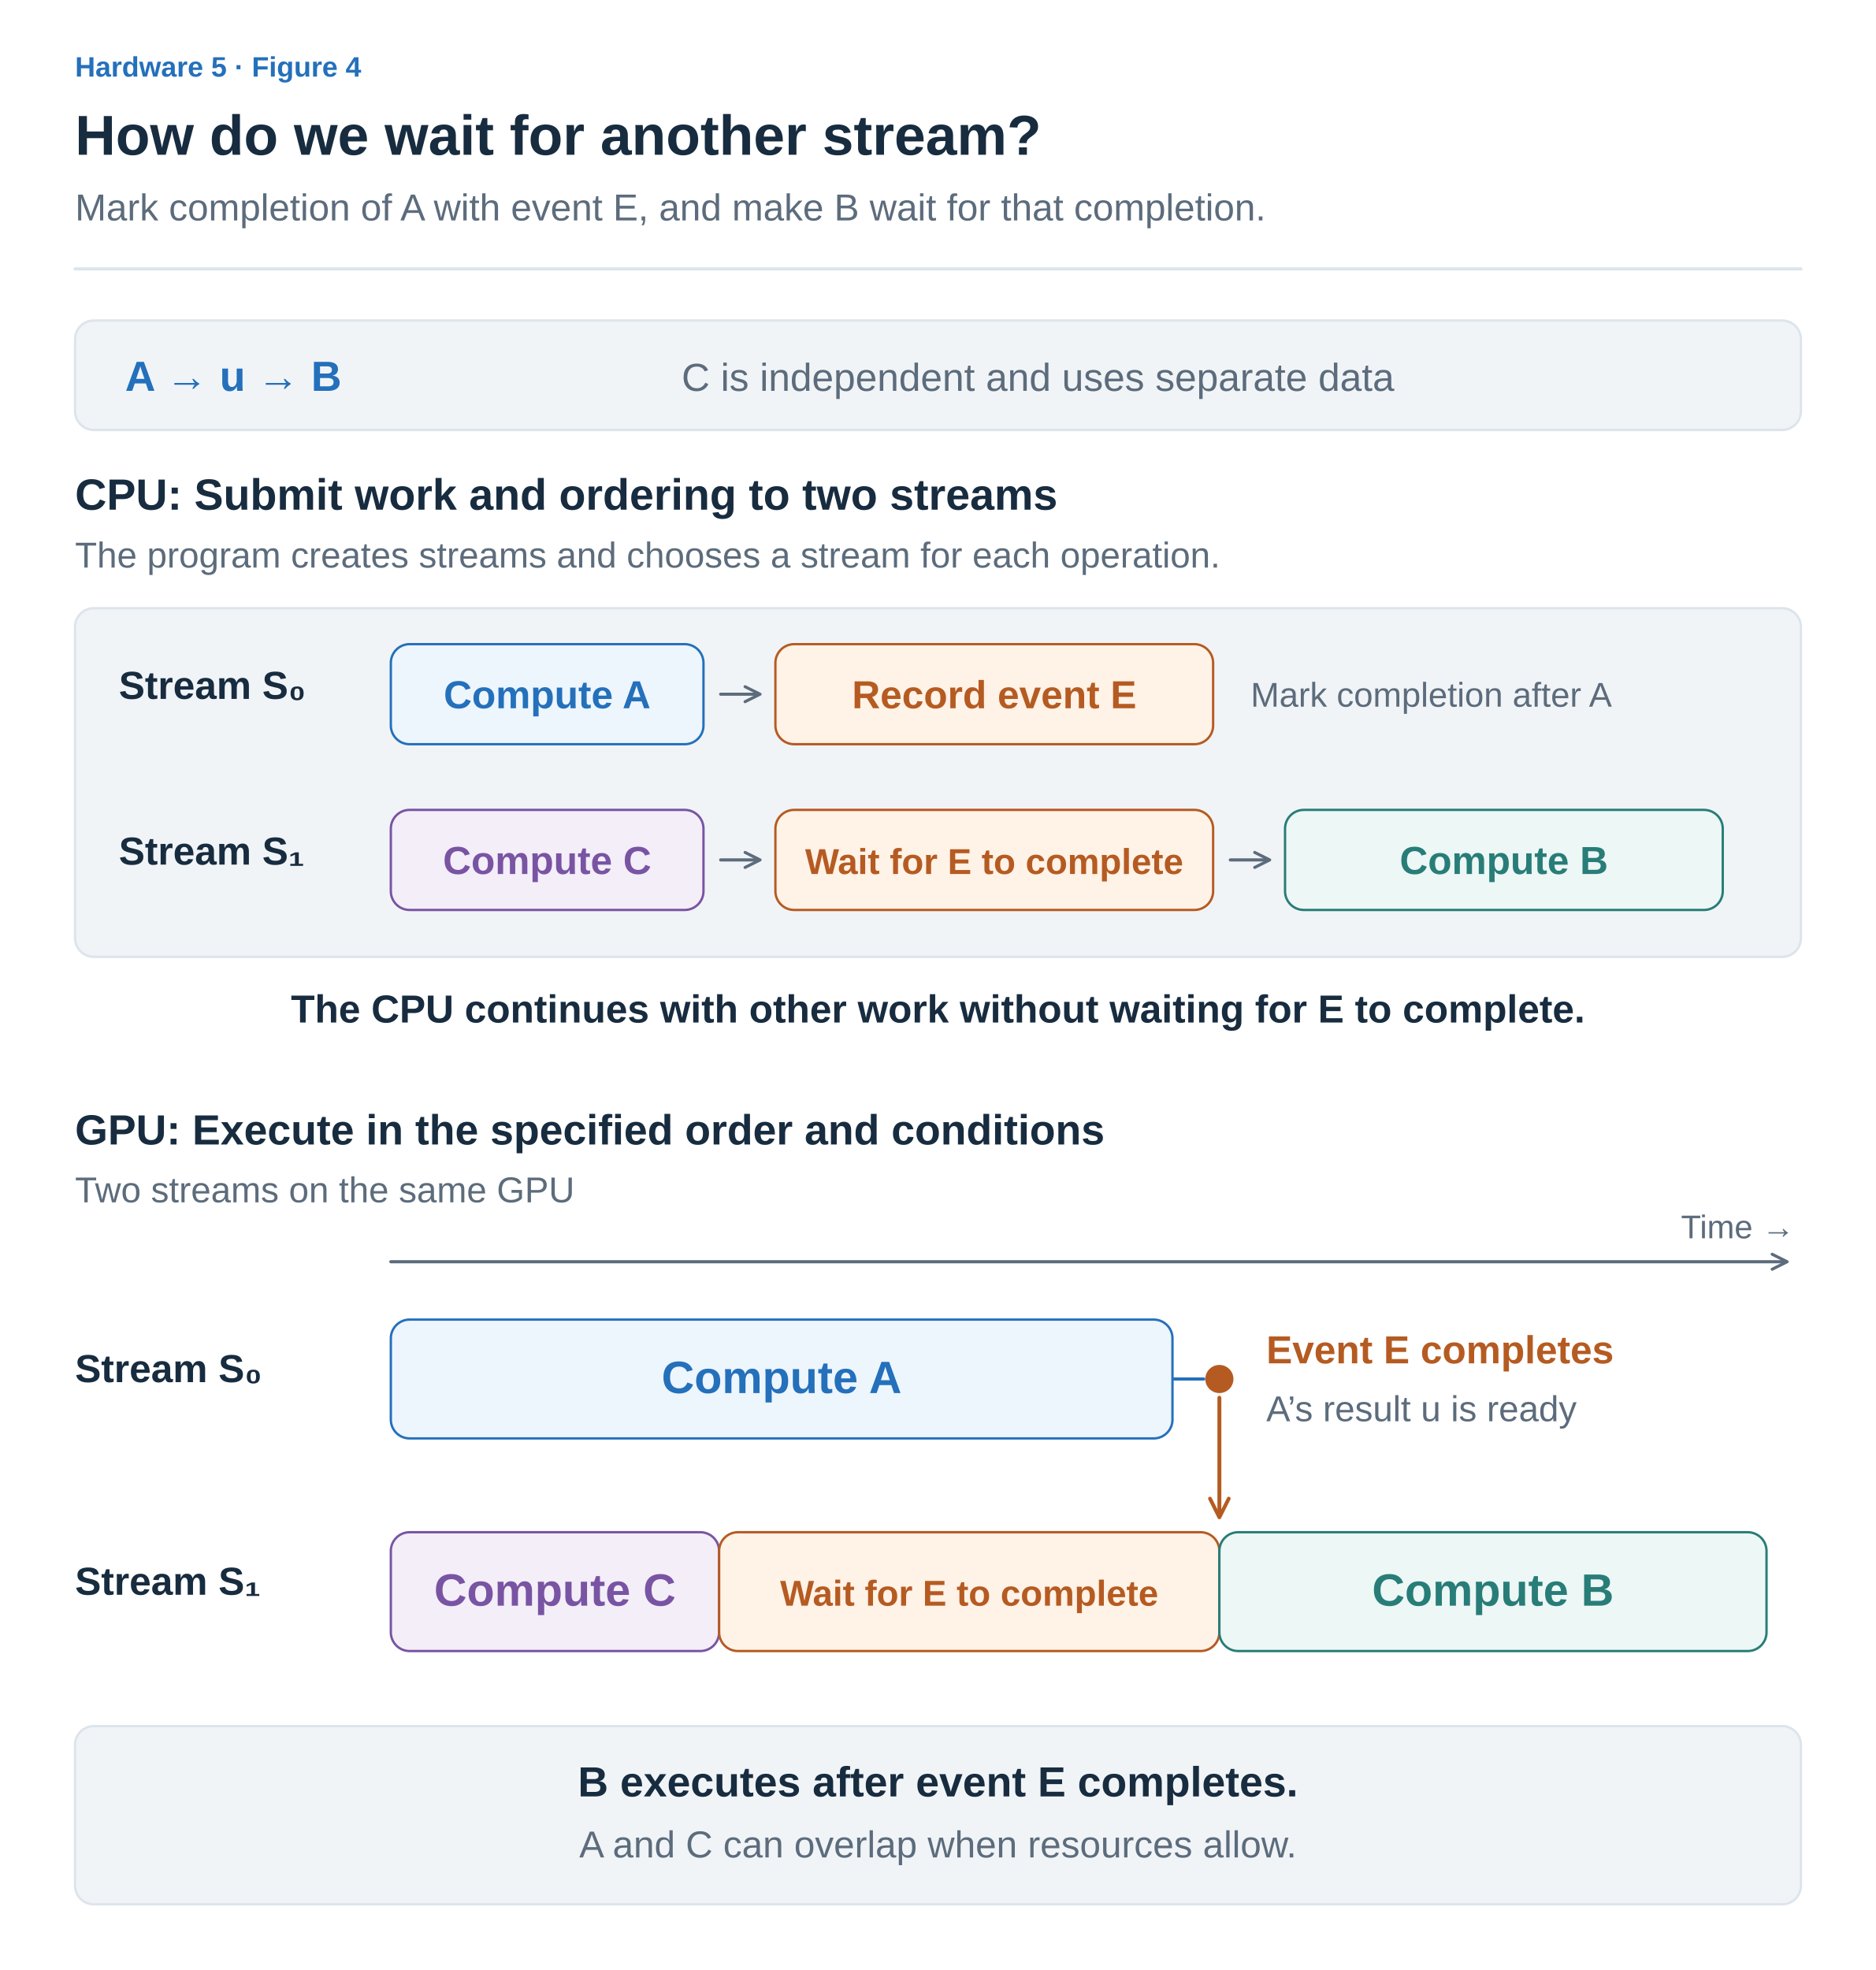
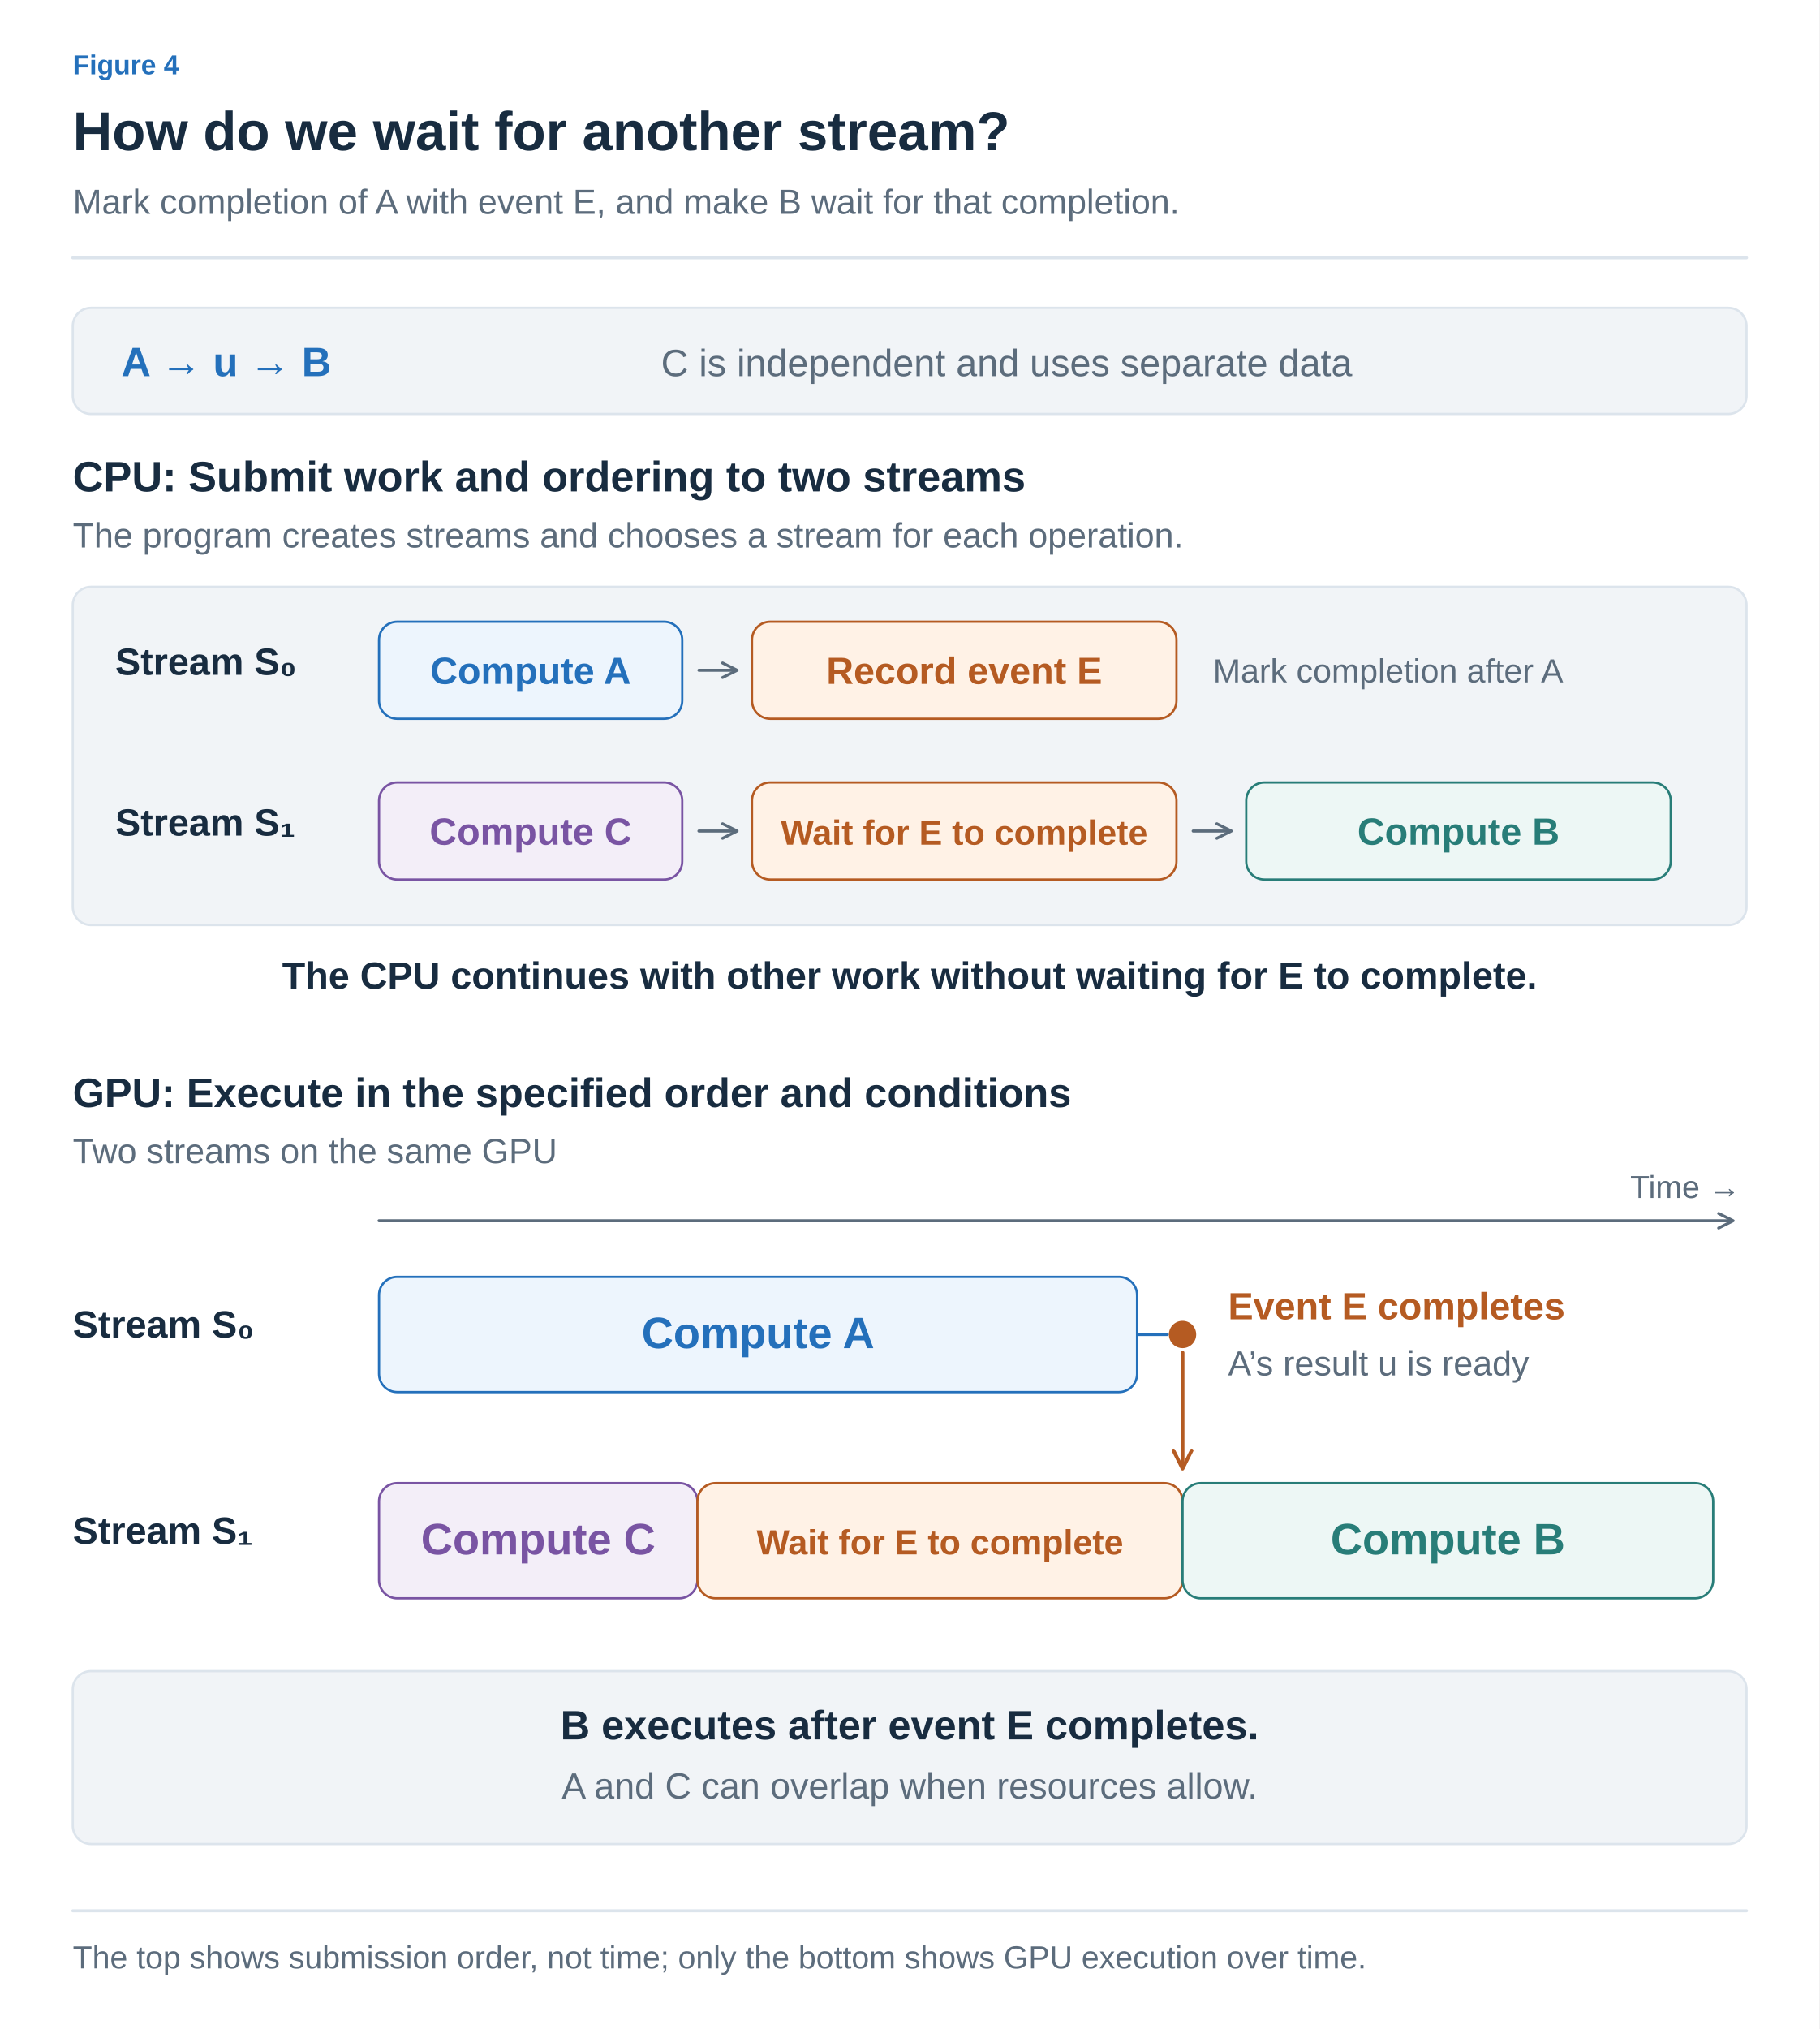
- <svg xmlns="http://www.w3.org/2000/svg" width="1200" height="1260" viewBox="0 0 1200 1260" role="img" aria-labelledby="title desc">
+ <svg xmlns="http://www.w3.org/2000/svg" width="1200" height="1338" viewBox="0 0 1200 1338" role="img" aria-labelledby="title desc">
  <defs>
-     <marker id="muted" viewBox="0 0 10 10" refX="8" refY="5" markerWidth="6" markerHeight="6" orient="auto">
+     <marker id="arrow-ink" viewBox="0 0 10 10" refX="8" refY="5" markerWidth="6" markerHeight="6" orient="auto">
+       <path d="M1 1 L9 5 L1 9" fill="none" stroke="#182C40" stroke-width="1.6" />
+     </marker>
+     <marker id="arrow-muted" viewBox="0 0 10 10" refX="8" refY="5" markerWidth="6" markerHeight="6" orient="auto">
      <path d="M1 1 L9 5 L1 9" fill="none" stroke="#5C6C7C" stroke-width="1.6" />
    </marker>
-     <marker id="blue" viewBox="0 0 10 10" refX="8" refY="5" markerWidth="6" markerHeight="6" orient="auto">
+     <marker id="arrow-line" viewBox="0 0 10 10" refX="8" refY="5" markerWidth="6" markerHeight="6" orient="auto">
+       <path d="M1 1 L9 5 L1 9" fill="none" stroke="#DCE4EC" stroke-width="1.6" />
+     </marker>
+     <marker id="arrow-paper" viewBox="0 0 10 10" refX="8" refY="5" markerWidth="6" markerHeight="6" orient="auto">
+       <path d="M1 1 L9 5 L1 9" fill="none" stroke="#FFFFFF" stroke-width="1.6" />
+     </marker>
+     <marker id="arrow-blue" viewBox="0 0 10 10" refX="8" refY="5" markerWidth="6" markerHeight="6" orient="auto">
      <path d="M1 1 L9 5 L1 9" fill="none" stroke="#2470BB" stroke-width="1.6" />
    </marker>
-     <marker id="orange" viewBox="0 0 10 10" refX="8" refY="5" markerWidth="6" markerHeight="6" orient="auto">
+     <marker id="arrow-teal" viewBox="0 0 10 10" refX="8" refY="5" markerWidth="6" markerHeight="6" orient="auto">
+       <path d="M1 1 L9 5 L1 9" fill="none" stroke="#287D78" stroke-width="1.6" />
+     </marker>
+     <marker id="arrow-orange" viewBox="0 0 10 10" refX="8" refY="5" markerWidth="6" markerHeight="6" orient="auto">
      <path d="M1 1 L9 5 L1 9" fill="none" stroke="#B55B22" stroke-width="1.6" />
    </marker>
-     <marker id="teal" viewBox="0 0 10 10" refX="8" refY="5" markerWidth="6" markerHeight="6" orient="auto">
-       <path d="M1 1 L9 5 L1 9" fill="none" stroke="#287D78" stroke-width="1.6" />
+     <marker id="arrow-purple" viewBox="0 0 10 10" refX="8" refY="5" markerWidth="6" markerHeight="6" orient="auto">
+       <path d="M1 1 L9 5 L1 9" fill="none" stroke="#7954A3" stroke-width="1.6" />
    </marker>
-     <marker id="purple" viewBox="0 0 10 10" refX="8" refY="5" markerWidth="6" markerHeight="6" orient="auto">
-       <path d="M1 1 L9 5 L1 9" fill="none" stroke="#7954A3" stroke-width="1.6" />
+     <marker id="arrow-gray" viewBox="0 0 10 10" refX="8" refY="5" markerWidth="6" markerHeight="6" orient="auto">
+       <path d="M1 1 L9 5 L1 9" fill="none" stroke="#657789" stroke-width="1.6" />
+     </marker>
+     <marker id="arrow-red" viewBox="0 0 10 10" refX="8" refY="5" markerWidth="6" markerHeight="6" orient="auto">
+       <path d="M1 1 L9 5 L1 9" fill="none" stroke="#B34242" stroke-width="1.6" />
+     </marker>
+     <marker id="arrow-indigo" viewBox="0 0 10 10" refX="8" refY="5" markerWidth="6" markerHeight="6" orient="auto">
+       <path d="M1 1 L9 5 L1 9" fill="none" stroke="#4C60A8" stroke-width="1.6" />
+     </marker>
+     <marker id="arrow-slate" viewBox="0 0 10 10" refX="8" refY="5" markerWidth="6" markerHeight="6" orient="auto">
+       <path d="M1 1 L9 5 L1 9" fill="none" stroke="#8191A0" stroke-width="1.6" />
+     </marker>
+     <marker id="arrow-surface" viewBox="0 0 10 10" refX="8" refY="5" markerWidth="6" markerHeight="6" orient="auto">
+       <path d="M1 1 L9 5 L1 9" fill="none" stroke="#F8FAFC" stroke-width="1.6" />
    </marker>
  </defs>
  <style>text{font-family:Arial,"Apple SD Gothic Neo","Noto Sans KR",sans-serif}text[font-family]{font-family:Menlo,Consolas,monospace}path{stroke-linecap:round;stroke-linejoin:round}</style>
-   <rect width="1200" height="1260" fill="white" />
-   <text x="48" y="49" fill="#2470BB" font-size="18" font-weight="600" text-anchor="start">Hardware 5 · Figure 4</text>
-   <text x="48" y="99" fill="#182C40" font-size="36" font-weight="700" text-anchor="start">How do we wait for another stream?</text>
-   <text x="48" y="141" fill="#5C6C7C" font-size="24" font-weight="400" text-anchor="start">Mark completion of A with event E, and make B wait for that completion.</text>
-   <path d="M48,172 H1152" fill="none" stroke="#DCE4EC" stroke-width="2" />
-   <rect x="48" y="205" width="1104" height="70" rx="12" fill="#F1F4F7" stroke="#DCE4EC" stroke-width="1.5" />
-   <text x="80" y="250" fill="#2470BB" font-size="27" font-weight="600" text-anchor="start">A → u → B</text>
-   <text x="436" y="250" fill="#5C6C7C" font-size="25" font-weight="400" text-anchor="start">C is independent and uses separate data</text>
-   <text x="48" y="326" fill="#182C40" font-size="28" font-weight="700" text-anchor="start">CPU: Submit work and ordering to two streams</text>
-   <text x="48" y="363" fill="#5C6C7C" font-size="23" font-weight="400" text-anchor="start">The program creates streams and chooses a stream for each operation.</text>
-   <rect x="48" y="389" width="1104" height="223" rx="12" fill="#F1F4F7" stroke="#DCE4EC" stroke-width="1.5" />
-   <text x="76" y="447" fill="#182C40" font-size="25" font-weight="600" text-anchor="start">Stream S₀</text>
-   <rect x="250" y="412" width="200" height="64" rx="12" fill="#EDF5FD" stroke="#2470BB" stroke-width="1.5" />
-   <text x="350.0" y="453.0" fill="#2470BB" font-size="25" font-weight="600" text-anchor="middle">Compute A</text>
-   <path d="M461,444 H485" fill="none" stroke="#5C6C7C" stroke-width="2" marker-end="url(#muted)" />
-   <rect x="496" y="412" width="280" height="64" rx="12" fill="#FFF2E6" stroke="#B55B22" stroke-width="1.5" />
-   <text x="636.0" y="453.0" fill="#B55B22" font-size="25" font-weight="600" text-anchor="middle">Record event E</text>
-   <text x="800" y="452" fill="#5C6C7C" font-size="22" font-weight="400" text-anchor="start">Mark completion after A</text>
-   <text x="76" y="553" fill="#182C40" font-size="25" font-weight="600" text-anchor="start">Stream S₁</text>
-   <rect x="250" y="518" width="200" height="64" rx="12" fill="#F3EEF8" stroke="#7954A3" stroke-width="1.5" />
-   <text x="350.0" y="559.0" fill="#7954A3" font-size="25" font-weight="600" text-anchor="middle">Compute C</text>
-   <path d="M461,550 H485" fill="none" stroke="#5C6C7C" stroke-width="2" marker-end="url(#muted)" />
-   <rect x="496" y="518" width="280" height="64" rx="12" fill="#FFF2E6" stroke="#B55B22" stroke-width="1.5" />
-   <text x="636.0" y="559.0" fill="#B55B22" font-size="23" font-weight="600" text-anchor="middle">Wait for E to complete</text>
-   <path d="M787,550 H811" fill="none" stroke="#5C6C7C" stroke-width="2" marker-end="url(#muted)" />
-   <rect x="822" y="518" width="280" height="64" rx="12" fill="#EDF7F5" stroke="#287D78" stroke-width="1.5" />
-   <text x="962.0" y="559.0" fill="#287D78" font-size="25" font-weight="600" text-anchor="middle">Compute B</text>
-   <text x="600" y="654" fill="#182C40" font-size="25" font-weight="600" text-anchor="middle">The CPU continues with other work without waiting for E to complete.</text>
-   <text x="48" y="732" fill="#182C40" font-size="27" font-weight="700" text-anchor="start">GPU: Execute in the specified order and conditions</text>
-   <text x="48" y="769" fill="#5C6C7C" font-size="23" font-weight="400" text-anchor="start">Two streams on the same GPU</text>
-   <path d="M250,807 H1142" fill="none" stroke="#5C6C7C" stroke-width="2" marker-end="url(#muted)" />
-   <text x="1148" y="792" fill="#5C6C7C" font-size="21" font-weight="400" text-anchor="end">Time →</text>
-   <text x="48" y="884" fill="#182C40" font-size="25" font-weight="600" text-anchor="start">Stream S₀</text>
-   <rect x="250" y="844" width="500" height="76" rx="12" fill="#EDF5FD" stroke="#2470BB" stroke-width="1.5" />
-   <text x="500.0" y="891.0" fill="#2470BB" font-size="29" font-weight="600" text-anchor="middle">Compute A</text>
-   <path d="M751,882 H770" fill="none" stroke="#2470BB" stroke-width="2" />
-   <circle cx="780" cy="882" r="9" fill="#B55B22" />
-   <text x="810" y="872" fill="#B55B22" font-size="25" font-weight="600" text-anchor="start">Event E completes</text>
-   <text x="810" y="909" fill="#5C6C7C" font-size="23" font-weight="400" text-anchor="start">A’s result u is ready</text>
-   <text x="48" y="1020" fill="#182C40" font-size="25" font-weight="600" text-anchor="start">Stream S₁</text>
-   <rect x="250" y="980" width="210" height="76" rx="12" fill="#F3EEF8" stroke="#7954A3" stroke-width="1.5" />
-   <text x="355.0" y="1027.0" fill="#7954A3" font-size="29" font-weight="600" text-anchor="middle">Compute C</text>
-   <rect x="460" y="980" width="320" height="76" rx="12" fill="#FFF2E6" stroke="#B55B22" stroke-width="1.5" />
-   <text x="620.0" y="1027.0" fill="#B55B22" font-size="23" font-weight="600" text-anchor="middle">Wait for E to complete</text>
-   <rect x="780" y="980" width="350" height="76" rx="12" fill="#EDF7F5" stroke="#287D78" stroke-width="1.5" />
-   <text x="955.0" y="1027.0" fill="#287D78" font-size="29" font-weight="600" text-anchor="middle">Compute B</text>
-   <path d="M780,894 V969" fill="none" stroke="#B55B22" stroke-width="2.5" marker-end="url(#orange)" />
-   <rect x="48" y="1104" width="1104" height="114" rx="12" fill="#F1F4F7" stroke="#DCE4EC" stroke-width="1.5" />
-   <text x="600" y="1149" fill="#182C40" font-size="27" font-weight="600" text-anchor="middle">B executes after event E completes.</text>
-   <text x="600" y="1188" fill="#5C6C7C" font-size="24" font-weight="400" text-anchor="middle">A and C can overlap when resources allow.</text>
+   <rect width="100%" height="100%" fill="white" />
+   <text x="48" y="49" fill="#2470BB" font-size="18" font-weight="600" text-anchor="start" data-max-width="1104">Figure 4</text>
+   <text x="48" y="99" fill="#182C40" font-size="36" font-weight="700" text-anchor="start" data-max-width="1104">How do we wait for another stream?</text>
+   <text x="48" y="141" fill="#5C6C7C" font-size="23" font-weight="400" text-anchor="start" data-max-width="1104">Mark completion of A with event E, and make B wait for that completion.</text>
+   <path d="M48,170 H1152" stroke="#DCE4EC" stroke-width="2" />
+   <g transform="translate(48 206) scale(1)" data-panel="1">
+     <g transform="translate(-48 -208)">
+       <rect x="48" y="205" width="1104" height="70" rx="12" fill="#F1F4F7" stroke="#DCE4EC" stroke-width="1.5" />
+       <text x="80" y="250" fill="#2470BB" font-size="27" font-weight="600" text-anchor="start">A → u → B</text>
+       <text x="436" y="250" fill="#5C6C7C" font-size="25" font-weight="400" text-anchor="start">C is independent and uses separate data</text>
+       <text x="48" y="326" fill="#182C40" font-size="28" font-weight="700" text-anchor="start">CPU: Submit work and ordering to two streams</text>
+       <text x="48" y="363" fill="#5C6C7C" font-size="23" font-weight="400" text-anchor="start">The program creates streams and chooses a stream for each operation.</text>
+       <rect x="48" y="389" width="1104" height="223" rx="12" fill="#F1F4F7" stroke="#DCE4EC" stroke-width="1.5" />
+       <text x="76" y="447" fill="#182C40" font-size="25" font-weight="600" text-anchor="start">Stream S₀</text>
+       <rect x="250" y="412" width="200" height="64" rx="12" fill="#EDF5FD" stroke="#2470BB" stroke-width="1.5" />
+       <text x="350" y="453" fill="#2470BB" font-size="25" font-weight="600" text-anchor="middle">Compute A</text>
+       <path d="M461,444 H485" fill="none" stroke="#5C6C7C" stroke-width="2" marker-end="url(#arrow-muted)" />
+       <rect x="496" y="412" width="280" height="64" rx="12" fill="#FFF2E6" stroke="#B55B22" stroke-width="1.5" />
+       <text x="636" y="453" fill="#B55B22" font-size="25" font-weight="600" text-anchor="middle">Record event E</text>
+       <text x="800" y="452" fill="#5C6C7C" font-size="22" font-weight="400" text-anchor="start">Mark completion after A</text>
+       <text x="76" y="553" fill="#182C40" font-size="25" font-weight="600" text-anchor="start">Stream S₁</text>
+       <rect x="250" y="518" width="200" height="64" rx="12" fill="#F3EEF8" stroke="#7954A3" stroke-width="1.5" />
+       <text x="350" y="559" fill="#7954A3" font-size="25" font-weight="600" text-anchor="middle">Compute C</text>
+       <path d="M461,550 H485" fill="none" stroke="#5C6C7C" stroke-width="2" marker-end="url(#arrow-muted)" />
+       <rect x="496" y="518" width="280" height="64" rx="12" fill="#FFF2E6" stroke="#B55B22" stroke-width="1.5" />
+       <text x="636" y="559" fill="#B55B22" font-size="23" font-weight="600" text-anchor="middle">Wait for E to complete</text>
+       <path d="M787,550 H811" fill="none" stroke="#5C6C7C" stroke-width="2" marker-end="url(#arrow-muted)" />
+       <rect x="822" y="518" width="280" height="64" rx="12" fill="#EDF7F5" stroke="#287D78" stroke-width="1.5" />
+       <text x="962" y="559" fill="#287D78" font-size="25" font-weight="600" text-anchor="middle">Compute B</text>
+       <text x="600" y="654" fill="#182C40" font-size="25" font-weight="600" text-anchor="middle">The CPU continues with other work without waiting for E to complete.</text>
+       <text x="48" y="732" fill="#182C40" font-size="27" font-weight="700" text-anchor="start">GPU: Execute in the specified order and conditions</text>
+       <text x="48" y="769" fill="#5C6C7C" font-size="23" font-weight="400" text-anchor="start">Two streams on the same GPU</text>
+       <path d="M250,807 H1142" fill="none" stroke="#5C6C7C" stroke-width="2" marker-end="url(#arrow-muted)" />
+       <text x="1148" y="792" fill="#5C6C7C" font-size="21" font-weight="400" text-anchor="end">Time →</text>
+       <text x="48" y="884" fill="#182C40" font-size="25" font-weight="600" text-anchor="start">Stream S₀</text>
+       <rect x="250" y="844" width="500" height="76" rx="12" fill="#EDF5FD" stroke="#2470BB" stroke-width="1.5" />
+       <text x="500" y="891" fill="#2470BB" font-size="29" font-weight="600" text-anchor="middle">Compute A</text>
+       <path d="M751,882 H770" fill="none" stroke="#2470BB" stroke-width="2" />
+       <circle cx="780" cy="882" r="9" fill="#B55B22" />
+       <text x="810" y="872" fill="#B55B22" font-size="25" font-weight="600" text-anchor="start">Event E completes</text>
+       <text x="810" y="909" fill="#5C6C7C" font-size="23" font-weight="400" text-anchor="start">A’s result u is ready</text>
+       <text x="48" y="1020" fill="#182C40" font-size="25" font-weight="600" text-anchor="start">Stream S₁</text>
+       <rect x="250" y="980" width="210" height="76" rx="12" fill="#F3EEF8" stroke="#7954A3" stroke-width="1.5" />
+       <text x="355" y="1027" fill="#7954A3" font-size="29" font-weight="600" text-anchor="middle">Compute C</text>
+       <rect x="460" y="980" width="320" height="76" rx="12" fill="#FFF2E6" stroke="#B55B22" stroke-width="1.5" />
+       <text x="620" y="1027" fill="#B55B22" font-size="23" font-weight="600" text-anchor="middle">Wait for E to complete</text>
+       <rect x="780" y="980" width="350" height="76" rx="12" fill="#EDF7F5" stroke="#287D78" stroke-width="1.5" />
+       <text x="955" y="1027" fill="#287D78" font-size="29" font-weight="600" text-anchor="middle">Compute B</text>
+       <path d="M780,894 V969" fill="none" stroke="#B55B22" stroke-width="2.5" marker-end="url(#arrow-orange)" />
+       <rect x="48" y="1104" width="1104" height="114" rx="12" fill="#F1F4F7" stroke="#DCE4EC" stroke-width="1.5" />
+       <text x="600" y="1149" fill="#182C40" font-size="27" font-weight="600" text-anchor="middle">B executes after event E completes.</text>
+       <text x="600" y="1188" fill="#5C6C7C" font-size="24" font-weight="400" text-anchor="middle">A and C can overlap when resources allow.</text>
+     </g>
+   </g>
+   <path d="M48,1260 H1152" stroke="#DCE4EC" stroke-width="2" />
+   <text x="48" y="1298" fill="#5C6C7C" font-size="21" font-weight="400" text-anchor="start" data-max-width="1104">The top shows submission order, not time; only the bottom shows GPU execution over time.</text>
</svg>
